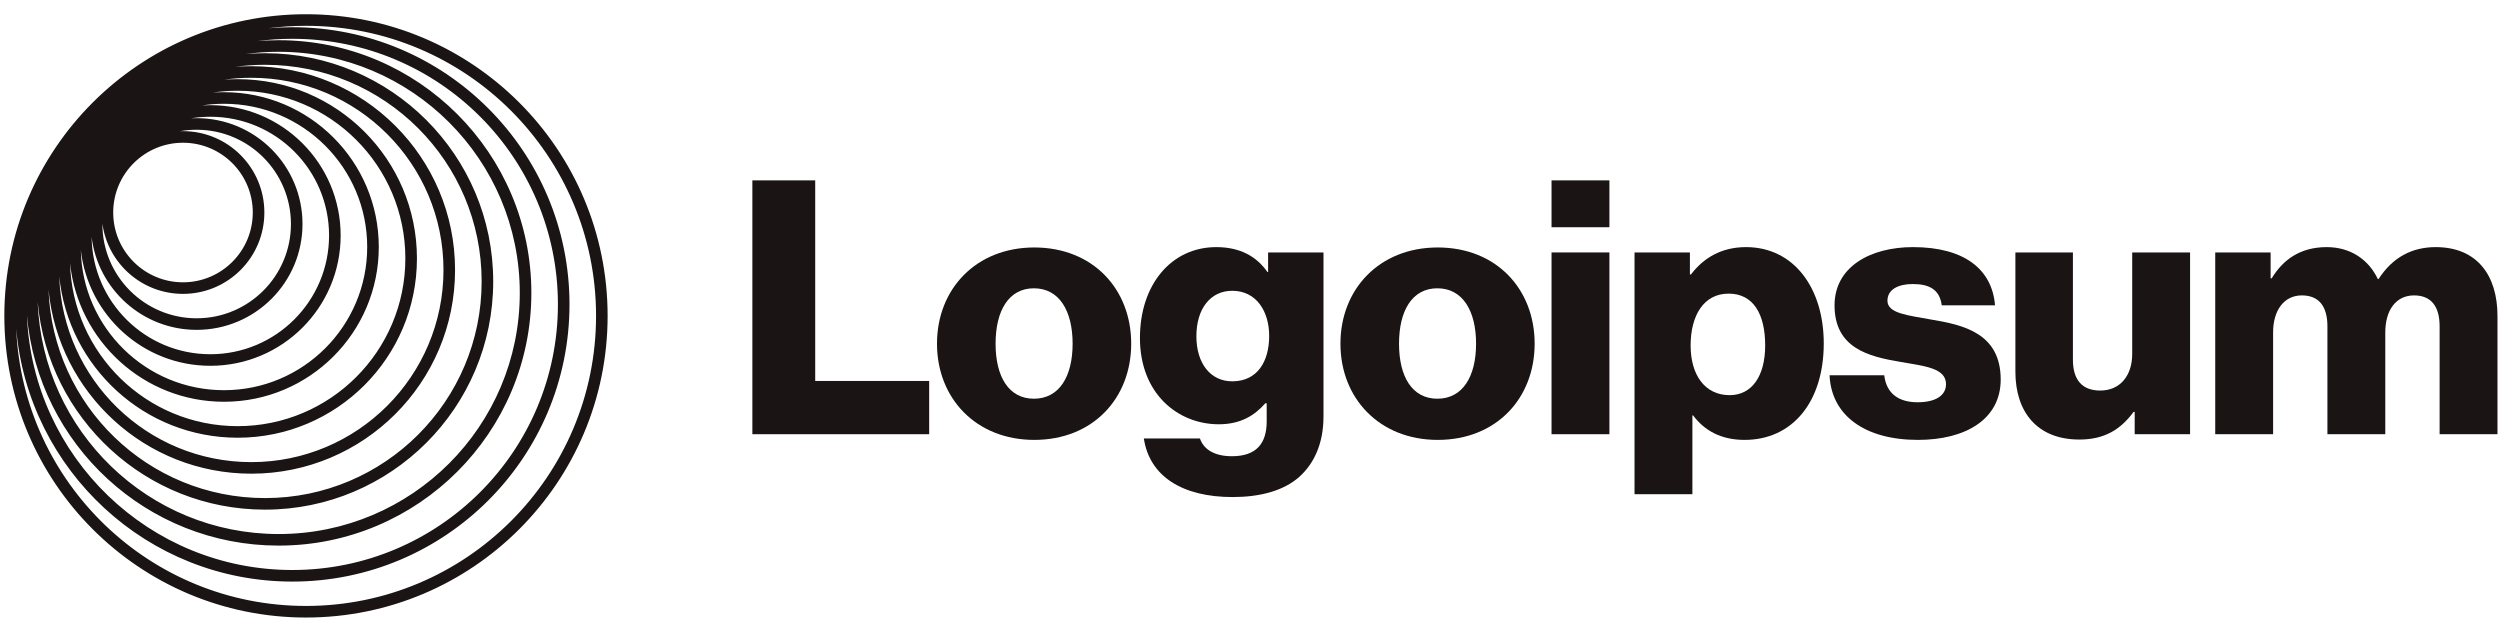
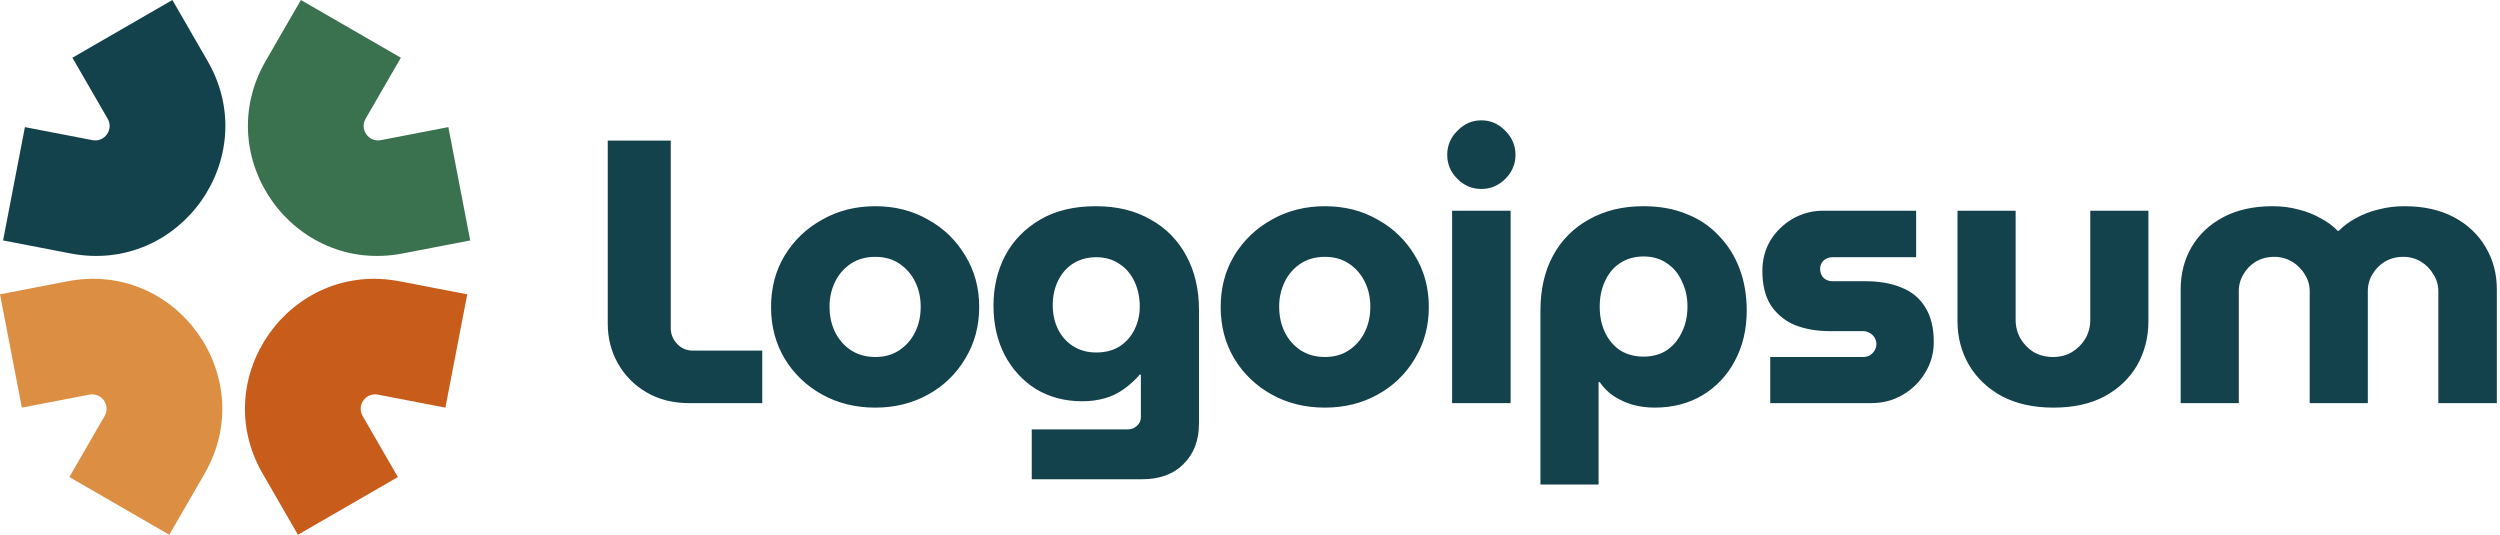
- <svg xmlns="http://www.w3.org/2000/svg" id="logo-53" width="169" height="42" viewBox="0 0 169 42" fill="none">
-   <path d="M50.86 29.353H62.812V25.753H55.108V12.193H50.86V29.353Z" class="cneutral" fill="#1A1414" />
-   <path d="M69.893 26.953C68.189 26.953 67.301 25.465 67.301 23.233C67.301 21.001 68.189 19.489 69.893 19.489C71.597 19.489 72.509 21.001 72.509 23.233C72.509 25.465 71.597 26.953 69.893 26.953ZM69.917 29.737C73.877 29.737 76.469 26.929 76.469 23.233C76.469 19.537 73.877 16.729 69.917 16.729C65.981 16.729 63.341 19.537 63.341 23.233C63.341 26.929 65.981 29.737 69.917 29.737Z" class="cneutral" fill="#1A1414" />
-   <path d="M83.324 33.601C85.148 33.601 86.756 33.193 87.836 32.233C88.82 31.345 89.468 30.001 89.468 28.153V17.065H85.724V18.385H85.676C84.956 17.353 83.852 16.705 82.22 16.705C79.172 16.705 77.06 19.249 77.06 22.849C77.06 26.617 79.628 28.681 82.388 28.681C83.876 28.681 84.812 28.081 85.532 27.265H85.628V28.489C85.628 29.977 84.932 30.841 83.276 30.841C81.98 30.841 81.332 30.289 81.116 29.641H77.324C77.708 32.209 79.94 33.601 83.324 33.601ZM83.3 25.777C81.836 25.777 80.876 24.577 80.876 22.729C80.876 20.857 81.836 19.657 83.3 19.657C84.932 19.657 85.796 21.049 85.796 22.705C85.796 24.433 85.004 25.777 83.3 25.777Z" class="cneutral" fill="#1A1414" />
-   <path d="M97.166 26.953C95.462 26.953 94.574 25.465 94.574 23.233C94.574 21.001 95.462 19.489 97.166 19.489C98.87 19.489 99.782 21.001 99.782 23.233C99.782 25.465 98.87 26.953 97.166 26.953ZM97.19 29.737C101.15 29.737 103.742 26.929 103.742 23.233C103.742 19.537 101.15 16.729 97.19 16.729C93.254 16.729 90.614 19.537 90.614 23.233C90.614 26.929 93.254 29.737 97.19 29.737Z" class="cneutral" fill="#1A1414" />
-   <path d="M104.884 29.353H108.796V17.065H104.884V29.353ZM104.884 15.361H108.796V12.193H104.884V15.361Z" class="cneutral" fill="#1A1414" />
-   <path d="M110.494 33.409H114.406V28.081H114.454C115.222 29.113 116.35 29.737 117.934 29.737C121.15 29.737 123.286 27.193 123.286 23.209C123.286 19.513 121.294 16.705 118.03 16.705C116.35 16.705 115.15 17.449 114.31 18.553H114.238V17.065H110.494V33.409ZM116.926 26.713C115.246 26.713 114.286 25.345 114.286 23.353C114.286 21.361 115.15 19.849 116.854 19.849C118.534 19.849 119.326 21.241 119.326 23.353C119.326 25.441 118.414 26.713 116.926 26.713Z" class="cneutral" fill="#1A1414" />
-   <path d="M129.655 29.737C132.871 29.737 135.247 28.345 135.247 25.657C135.247 22.513 132.703 21.961 130.543 21.601C128.983 21.313 127.591 21.193 127.591 20.329C127.591 19.561 128.335 19.201 129.295 19.201C130.375 19.201 131.119 19.537 131.263 20.641H134.863C134.671 18.217 132.799 16.705 129.319 16.705C126.415 16.705 124.015 18.049 124.015 20.641C124.015 23.521 126.295 24.097 128.431 24.457C130.063 24.745 131.551 24.865 131.551 25.969C131.551 26.761 130.807 27.193 129.631 27.193C128.335 27.193 127.519 26.593 127.375 25.369H123.679C123.799 28.081 126.055 29.737 129.655 29.737Z" class="cneutral" fill="#1A1414" />
-   <path d="M140.561 29.713C142.265 29.713 143.345 29.041 144.233 27.841H144.305V29.353H148.049V17.065H144.137V23.929C144.137 25.393 143.321 26.401 141.977 26.401C140.729 26.401 140.129 25.657 140.129 24.313V17.065H136.241V25.129C136.241 27.865 137.729 29.713 140.561 29.713Z" class="cneutral" fill="#1A1414" />
-   <path d="M149.75 29.353H153.662V22.465C153.662 21.001 154.382 19.969 155.606 19.969C156.782 19.969 157.334 20.737 157.334 22.057V29.353H161.246V22.465C161.246 21.001 161.942 19.969 163.19 19.969C164.366 19.969 164.918 20.737 164.918 22.057V29.353H168.83V21.361C168.83 18.601 167.438 16.705 164.654 16.705C163.07 16.705 161.75 17.377 160.79 18.865H160.742C160.118 17.545 158.894 16.705 157.286 16.705C155.51 16.705 154.334 17.545 153.566 18.817H153.494V17.065H149.75V29.353Z" class="cneutral" fill="#1A1414" />
-   <path fill-rule="evenodd" clip-rule="evenodd" d="M20.684 0.962C31.946 0.962 41.075 10.091 41.075 21.353C41.075 32.615 31.946 41.745 20.684 41.745C9.422 41.745 0.293 32.615 0.293 21.353C0.293 10.091 9.422 0.962 20.684 0.962ZM40.293 21.353C40.293 10.524 31.514 1.745 20.684 1.745C19.811 1.745 18.951 1.802 18.107 1.912C18.652 1.865 19.203 1.84 19.761 1.84C30.109 1.84 38.498 10.229 38.498 20.578C38.498 30.926 30.109 39.315 19.761 39.315C9.964 39.315 1.923 31.796 1.094 22.213C1.544 32.644 10.143 40.962 20.684 40.962C31.514 40.962 40.293 32.183 40.293 21.353ZM37.715 20.578C37.715 10.662 29.677 2.623 19.761 2.623C18.956 2.623 18.163 2.676 17.386 2.779C17.864 2.738 18.348 2.718 18.837 2.718C28.272 2.718 35.92 10.366 35.92 19.801C35.92 29.235 28.272 36.883 18.837 36.883C9.916 36.883 2.593 30.046 1.821 21.326C2.214 30.895 10.095 38.532 19.761 38.532C29.677 38.532 37.715 30.493 37.715 20.578ZM18.837 3.501C27.839 3.501 35.137 10.798 35.137 19.801C35.137 28.803 27.839 36.101 18.837 36.101C10.043 36.101 2.876 29.137 2.549 20.424C3.255 28.288 9.865 34.452 17.914 34.452C26.434 34.452 33.341 27.545 33.341 19.025C33.341 10.505 26.434 3.597 17.914 3.597C17.473 3.597 17.036 3.616 16.605 3.652C17.335 3.552 18.08 3.501 18.837 3.501ZM32.559 19.025C32.559 10.937 26.002 4.38 17.914 4.38C17.23 4.38 16.558 4.427 15.899 4.517C16.259 4.489 16.622 4.475 16.989 4.475C24.596 4.475 30.762 10.641 30.762 18.248C30.762 25.855 24.596 32.021 16.989 32.021C9.829 32.021 3.946 26.558 3.279 19.574C3.567 27.407 10.009 33.67 17.914 33.67C26.002 33.67 32.559 27.113 32.559 19.025ZM16.989 5.258C24.164 5.258 29.98 11.074 29.98 18.248C29.98 25.423 24.164 31.239 16.989 31.239C9.956 31.239 4.228 25.65 4.005 18.671C4.607 24.801 9.777 29.59 16.066 29.59C22.759 29.59 28.185 24.165 28.185 17.471C28.185 10.778 22.759 5.352 16.066 5.352C15.759 5.352 15.454 5.364 15.153 5.386C15.753 5.301 16.366 5.258 16.989 5.258ZM27.402 17.471C27.402 11.21 22.326 6.135 16.066 6.135C15.494 6.135 14.932 6.177 14.384 6.259C14.634 6.241 14.887 6.232 15.142 6.232C20.921 6.232 25.606 10.917 25.606 16.696C25.606 22.475 20.921 27.159 15.142 27.159C9.727 27.159 5.273 23.046 4.733 17.773C4.893 23.895 9.906 28.808 16.066 28.808C22.326 28.808 27.402 23.732 27.402 17.471ZM15.142 7.015C20.489 7.015 24.823 11.349 24.823 16.696C24.823 22.042 20.489 26.377 15.142 26.377C9.863 26.377 5.572 22.152 5.463 16.899C5.951 21.303 9.685 24.728 14.219 24.728C19.084 24.728 23.028 20.784 23.028 15.919C23.028 11.054 19.084 7.109 14.219 7.109C14.033 7.109 13.848 7.115 13.665 7.127C14.146 7.053 14.64 7.015 15.142 7.015ZM22.245 15.919C22.245 11.486 18.652 7.892 14.219 7.892C13.774 7.892 13.337 7.928 12.911 7.998C13.038 7.991 13.166 7.988 13.294 7.988C17.246 7.988 20.449 11.191 20.449 15.143C20.449 19.095 17.246 22.298 13.294 22.298C9.64 22.298 6.626 19.559 6.193 16.023C6.248 20.408 9.82 23.946 14.219 23.946C18.652 23.946 22.245 20.352 22.245 15.919ZM13.294 8.771C16.814 8.771 19.667 11.624 19.667 15.143C19.667 18.663 16.814 21.516 13.294 21.516C9.775 21.516 6.922 18.663 6.922 15.143C6.922 15.135 6.922 15.126 6.922 15.118C7.288 17.8 9.588 19.866 12.371 19.866C15.408 19.866 17.871 17.404 17.871 14.366C17.871 11.329 15.408 8.866 12.371 8.866C12.302 8.866 12.234 8.868 12.165 8.87C12.532 8.805 12.909 8.771 13.294 8.771ZM17.088 14.366C17.088 11.761 14.976 9.649 12.371 9.649C9.765 9.649 7.653 11.761 7.653 14.366C7.653 16.972 9.765 19.084 12.371 19.084C14.976 19.084 17.088 16.972 17.088 14.366Z" class="cneutral" fill="#1A1414" />
+ <svg xmlns="http://www.w3.org/2000/svg" width="187" height="40" fill="none" viewBox="0 0 187 40">
+   <path fill="#3A724F" fill-rule="evenodd" d="M19.87 4.567 22.507 0l7.476 4.317-2.636 4.566c-.463.801.23 1.775 1.138 1.6l5.052-.975 1.635 8.477-5.052.974c-8.172 1.576-14.411-7.184-10.25-14.392Z" clip-rule="evenodd" />
+   <path fill="#DC8E43" fill-rule="evenodd" d="M15.302 35.433 12.665 40l-7.477-4.316 2.637-4.567c.463-.801-.23-1.775-1.139-1.6l-5.051.974L0 22.015l5.052-.974c8.172-1.576 14.41 7.184 10.25 14.392Z" clip-rule="evenodd" />
+   <path fill="#14424C" fill-rule="evenodd" d="M15.53 4.567 12.894 0 5.417 4.317l2.637 4.566c.462.801-.23 1.775-1.139 1.6l-5.052-.975L.23 17.985l5.051.974c8.173 1.576 14.412-7.184 10.25-14.392Z" clip-rule="evenodd" />
+   <path fill="#C85D1B" fill-rule="evenodd" d="M19.65 35.433 22.285 40l7.477-4.316-2.637-4.567c-.462-.801.23-1.775 1.139-1.6l5.051.974 1.635-8.476-5.052-.974c-8.172-1.576-14.41 7.184-10.25 14.392Z" clip-rule="evenodd" />
+   <path fill="#14424C" d="M163.114 30.153v-8.5c0-1.178.271-2.235.813-3.17.561-.954 1.356-1.702 2.385-2.245 1.029-.542 2.254-.813 3.675-.813a7.23 7.23 0 0 1 1.964.252c.599.15 1.141.365 1.627.645.505.262.935.58 1.291.954h.056a5.5 5.5 0 0 1 1.29-.954 6.772 6.772 0 0 1 1.656-.645 7.541 7.541 0 0 1 1.992-.252c1.421 0 2.646.27 3.675.813 1.028.543 1.823 1.29 2.384 2.245.562.935.842 1.991.842 3.17v8.5h-4.377v-8.36c0-.467-.121-.888-.364-1.262a2.663 2.663 0 0 0-.926-.954 2.508 2.508 0 0 0-1.347-.365c-.505 0-.963.122-1.374.365a2.654 2.654 0 0 0-.926.954 2.4 2.4 0 0 0-.337 1.262v8.36h-4.348v-8.36c0-.467-.122-.888-.365-1.262a2.585 2.585 0 0 0-.954-.954 2.508 2.508 0 0 0-1.347-.365c-.505 0-.963.122-1.374.365a2.654 2.654 0 0 0-.926.954 2.41 2.41 0 0 0-.337 1.262v8.36h-4.348ZM153.603 30.49c-1.477 0-2.759-.28-3.843-.842-1.066-.58-1.889-1.356-2.469-2.328-.58-.991-.87-2.086-.87-3.283v-8.276h4.349v8.164c0 .505.121.973.364 1.403.243.411.571.748.982 1.01.43.243.917.365 1.459.365.524 0 .991-.122 1.403-.365.43-.262.767-.599 1.01-1.01.243-.43.365-.898.365-1.403v-8.164h4.348v8.276c0 1.197-.281 2.292-.842 3.283-.561.972-1.374 1.749-2.44 2.328-1.048.561-2.32.842-3.816.842ZM132.414 30.153v-3.45h6.93c.187 0 .355-.038.505-.113.149-.093.271-.215.364-.364a.93.93 0 0 0 0-.982.9.9 0 0 0-.364-.337.934.934 0 0 0-.505-.14h-2.525c-.936 0-1.787-.15-2.553-.449a4.052 4.052 0 0 1-1.796-1.459c-.43-.673-.645-1.543-.645-2.609 0-.823.196-1.571.589-2.244a4.76 4.76 0 0 1 1.655-1.628 4.568 4.568 0 0 1 2.329-.617h6.929v3.479h-6.256a.97.97 0 0 0-.673.253.841.841 0 0 0-.253.617c0 .262.085.486.253.673a.97.97 0 0 0 .673.253h2.469c1.047 0 1.945.159 2.693.476.767.3 1.356.786 1.768 1.46.43.673.645 1.542.645 2.608 0 .842-.215 1.609-.645 2.3a4.613 4.613 0 0 1-1.684 1.656c-.692.412-1.477.617-2.356.617h-7.547ZM122.94 15.425c1.216 0 2.291.196 3.226.589a6.41 6.41 0 0 1 2.413 1.627 6.993 6.993 0 0 1 1.543 2.469c.355.935.533 1.973.533 3.114 0 1.421-.299 2.684-.898 3.787a6.471 6.471 0 0 1-2.412 2.553c-1.029.617-2.226.926-3.591.926-.58 0-1.132-.075-1.656-.224a5.312 5.312 0 0 1-1.402-.646 3.9 3.9 0 0 1-1.038-1.038h-.085v7.66h-4.348V23.223c0-1.59.318-2.965.954-4.124a6.666 6.666 0 0 1 2.693-2.694c1.16-.654 2.516-.981 4.068-.981Zm0 3.759c-.673 0-1.262.168-1.767.505-.487.318-.861.767-1.123 1.347-.261.56-.392 1.197-.392 1.907 0 .711.131 1.347.392 1.908.262.561.636 1.01 1.123 1.347.505.318 1.094.477 1.767.477.673 0 1.253-.16 1.739-.477a3.297 3.297 0 0 0 1.123-1.347c.28-.561.42-1.197.42-1.908 0-.71-.14-1.346-.42-1.907-.262-.58-.636-1.03-1.123-1.347-.486-.337-1.066-.505-1.739-.505ZM108.617 30.153V15.761h4.377v14.392h-4.377Zm2.188-16.019c-.692 0-1.29-.252-1.795-.757-.505-.505-.758-1.104-.758-1.796s.253-1.29.758-1.795c.505-.524 1.103-.786 1.795-.786s1.291.262 1.796.786c.505.505.757 1.103.757 1.795s-.252 1.29-.757 1.796c-.505.505-1.104.757-1.796.757ZM99.105 30.49c-1.477 0-2.805-.327-3.984-.982a7.462 7.462 0 0 1-2.805-2.693c-.673-1.141-1.01-2.422-1.01-3.844 0-1.44.337-2.721 1.01-3.843a7.462 7.462 0 0 1 2.805-2.693c1.179-.674 2.507-1.01 3.984-1.01 1.478 0 2.796.336 3.956 1.01a7.25 7.25 0 0 1 2.777 2.693c.692 1.122 1.038 2.403 1.038 3.843 0 1.422-.346 2.703-1.038 3.844a7.25 7.25 0 0 1-2.777 2.693c-1.178.655-2.497.982-3.956.982Zm0-3.787c.692 0 1.291-.169 1.796-.505a3.424 3.424 0 0 0 1.178-1.347c.281-.561.421-1.197.421-1.908 0-.692-.14-1.318-.421-1.88a3.423 3.423 0 0 0-1.178-1.346c-.505-.337-1.104-.505-1.796-.505s-1.3.168-1.823.505a3.428 3.428 0 0 0-1.179 1.347 4.144 4.144 0 0 0-.42 1.88c0 .71.14 1.346.42 1.907a3.43 3.43 0 0 0 1.179 1.347c.523.336 1.131.505 1.823.505ZM77.174 35.849v-3.732h7.181c.281 0 .515-.093.702-.28a.83.83 0 0 0 .28-.646v-3.17h-.084a6.59 6.59 0 0 1-1.206 1.094c-.412.3-.88.524-1.403.674a6.023 6.023 0 0 1-1.711.224c-1.272 0-2.413-.3-3.423-.898-.991-.617-1.777-1.468-2.357-2.553-.56-1.084-.841-2.319-.841-3.703 0-1.365.29-2.609.87-3.731.598-1.122 1.468-2.02 2.609-2.693 1.14-.674 2.534-1.01 4.18-1.01 1.571 0 2.927.327 4.068.982a6.624 6.624 0 0 1 2.693 2.72c.636 1.16.954 2.526.954 4.097v8.416c0 1.29-.383 2.31-1.15 3.058-.748.767-1.786 1.15-3.114 1.15h-8.248Zm4.825-9.483c.673 0 1.253-.15 1.74-.449a3.18 3.18 0 0 0 1.121-1.262 3.834 3.834 0 0 0 .393-1.74c0-.673-.13-1.29-.392-1.851-.262-.561-.636-1.001-1.123-1.319-.486-.337-1.066-.505-1.74-.505-.654 0-1.234.159-1.739.477-.486.318-.86.748-1.122 1.29-.261.543-.392 1.15-.392 1.824 0 .655.13 1.253.392 1.796.262.523.636.944 1.123 1.262.504.318 1.084.477 1.739.477ZM65.473 30.49c-1.477 0-2.805-.327-3.983-.982a7.46 7.46 0 0 1-2.806-2.693c-.673-1.141-1.01-2.422-1.01-3.844 0-1.44.337-2.721 1.01-3.843a7.46 7.46 0 0 1 2.806-2.693c1.178-.674 2.506-1.01 3.983-1.01 1.478 0 2.796.336 3.956 1.01a7.252 7.252 0 0 1 2.777 2.693c.692 1.122 1.038 2.403 1.038 3.843 0 1.422-.346 2.703-1.038 3.844a7.252 7.252 0 0 1-2.777 2.693c-1.178.655-2.497.982-3.956.982Zm0-3.787c.692 0 1.29-.169 1.796-.505a3.43 3.43 0 0 0 1.178-1.347c.28-.561.42-1.197.42-1.908 0-.692-.14-1.318-.42-1.88a3.429 3.429 0 0 0-1.178-1.346c-.505-.337-1.104-.505-1.796-.505s-1.3.168-1.823.505a3.428 3.428 0 0 0-1.179 1.347 4.145 4.145 0 0 0-.42 1.88c0 .71.14 1.346.42 1.907a3.43 3.43 0 0 0 1.179 1.347c.523.336 1.131.505 1.823.505ZM51.547 30.153c-1.216 0-2.282-.27-3.198-.813a5.763 5.763 0 0 1-2.132-2.16c-.505-.898-.758-1.89-.758-2.974V10.515h4.713v14.027c0 .45.16.842.477 1.179.318.336.71.505 1.178.505h5.19v3.927h-5.47Z" />
</svg>
